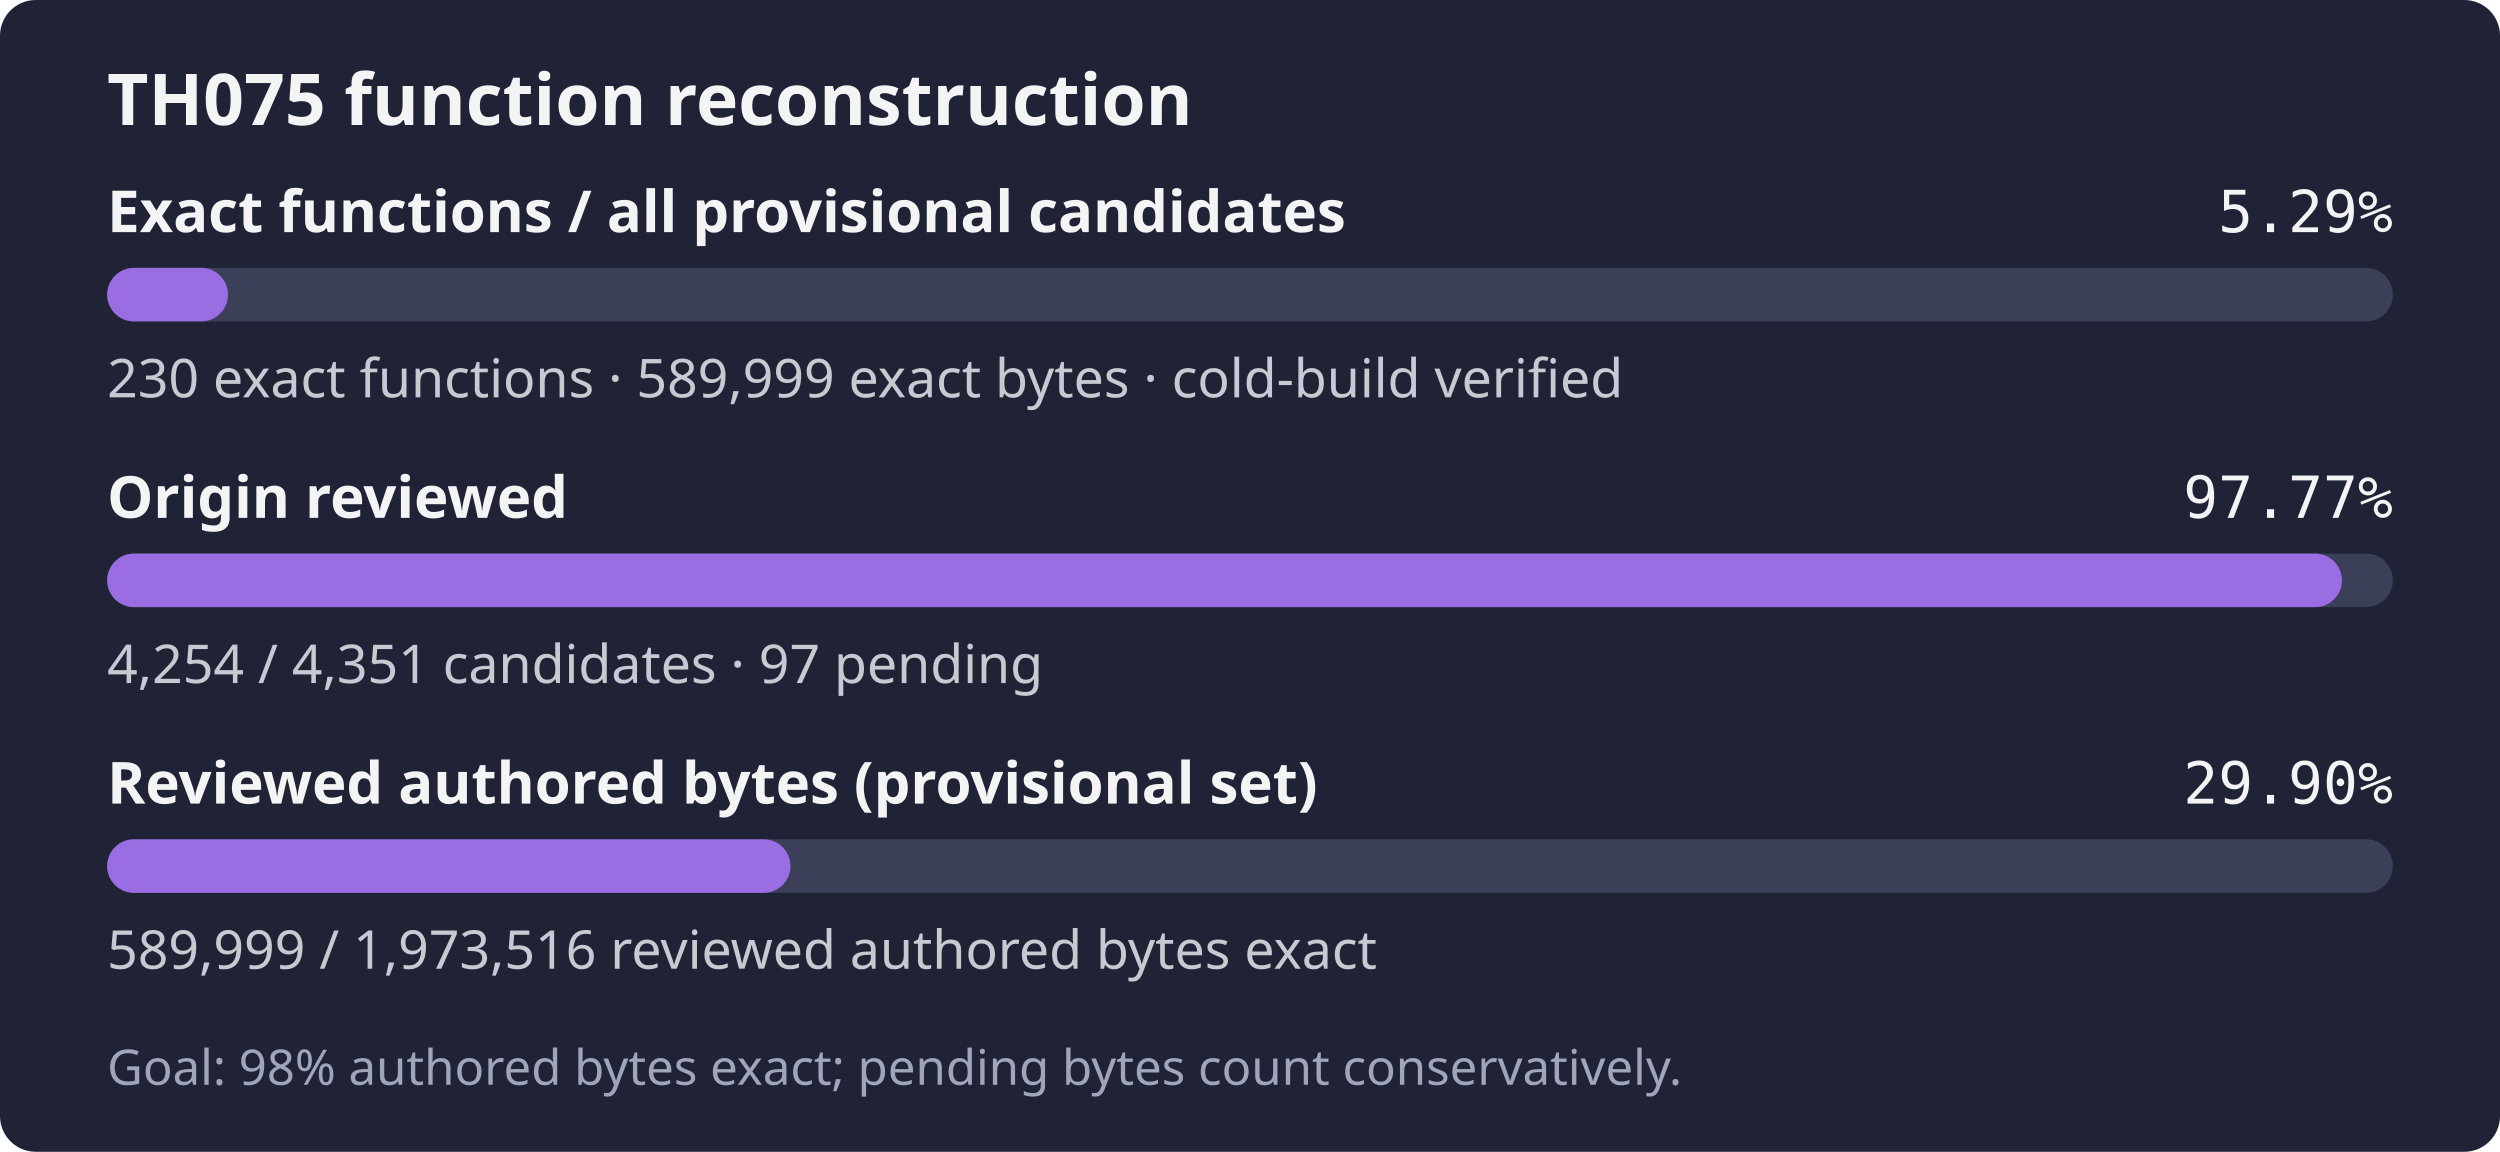
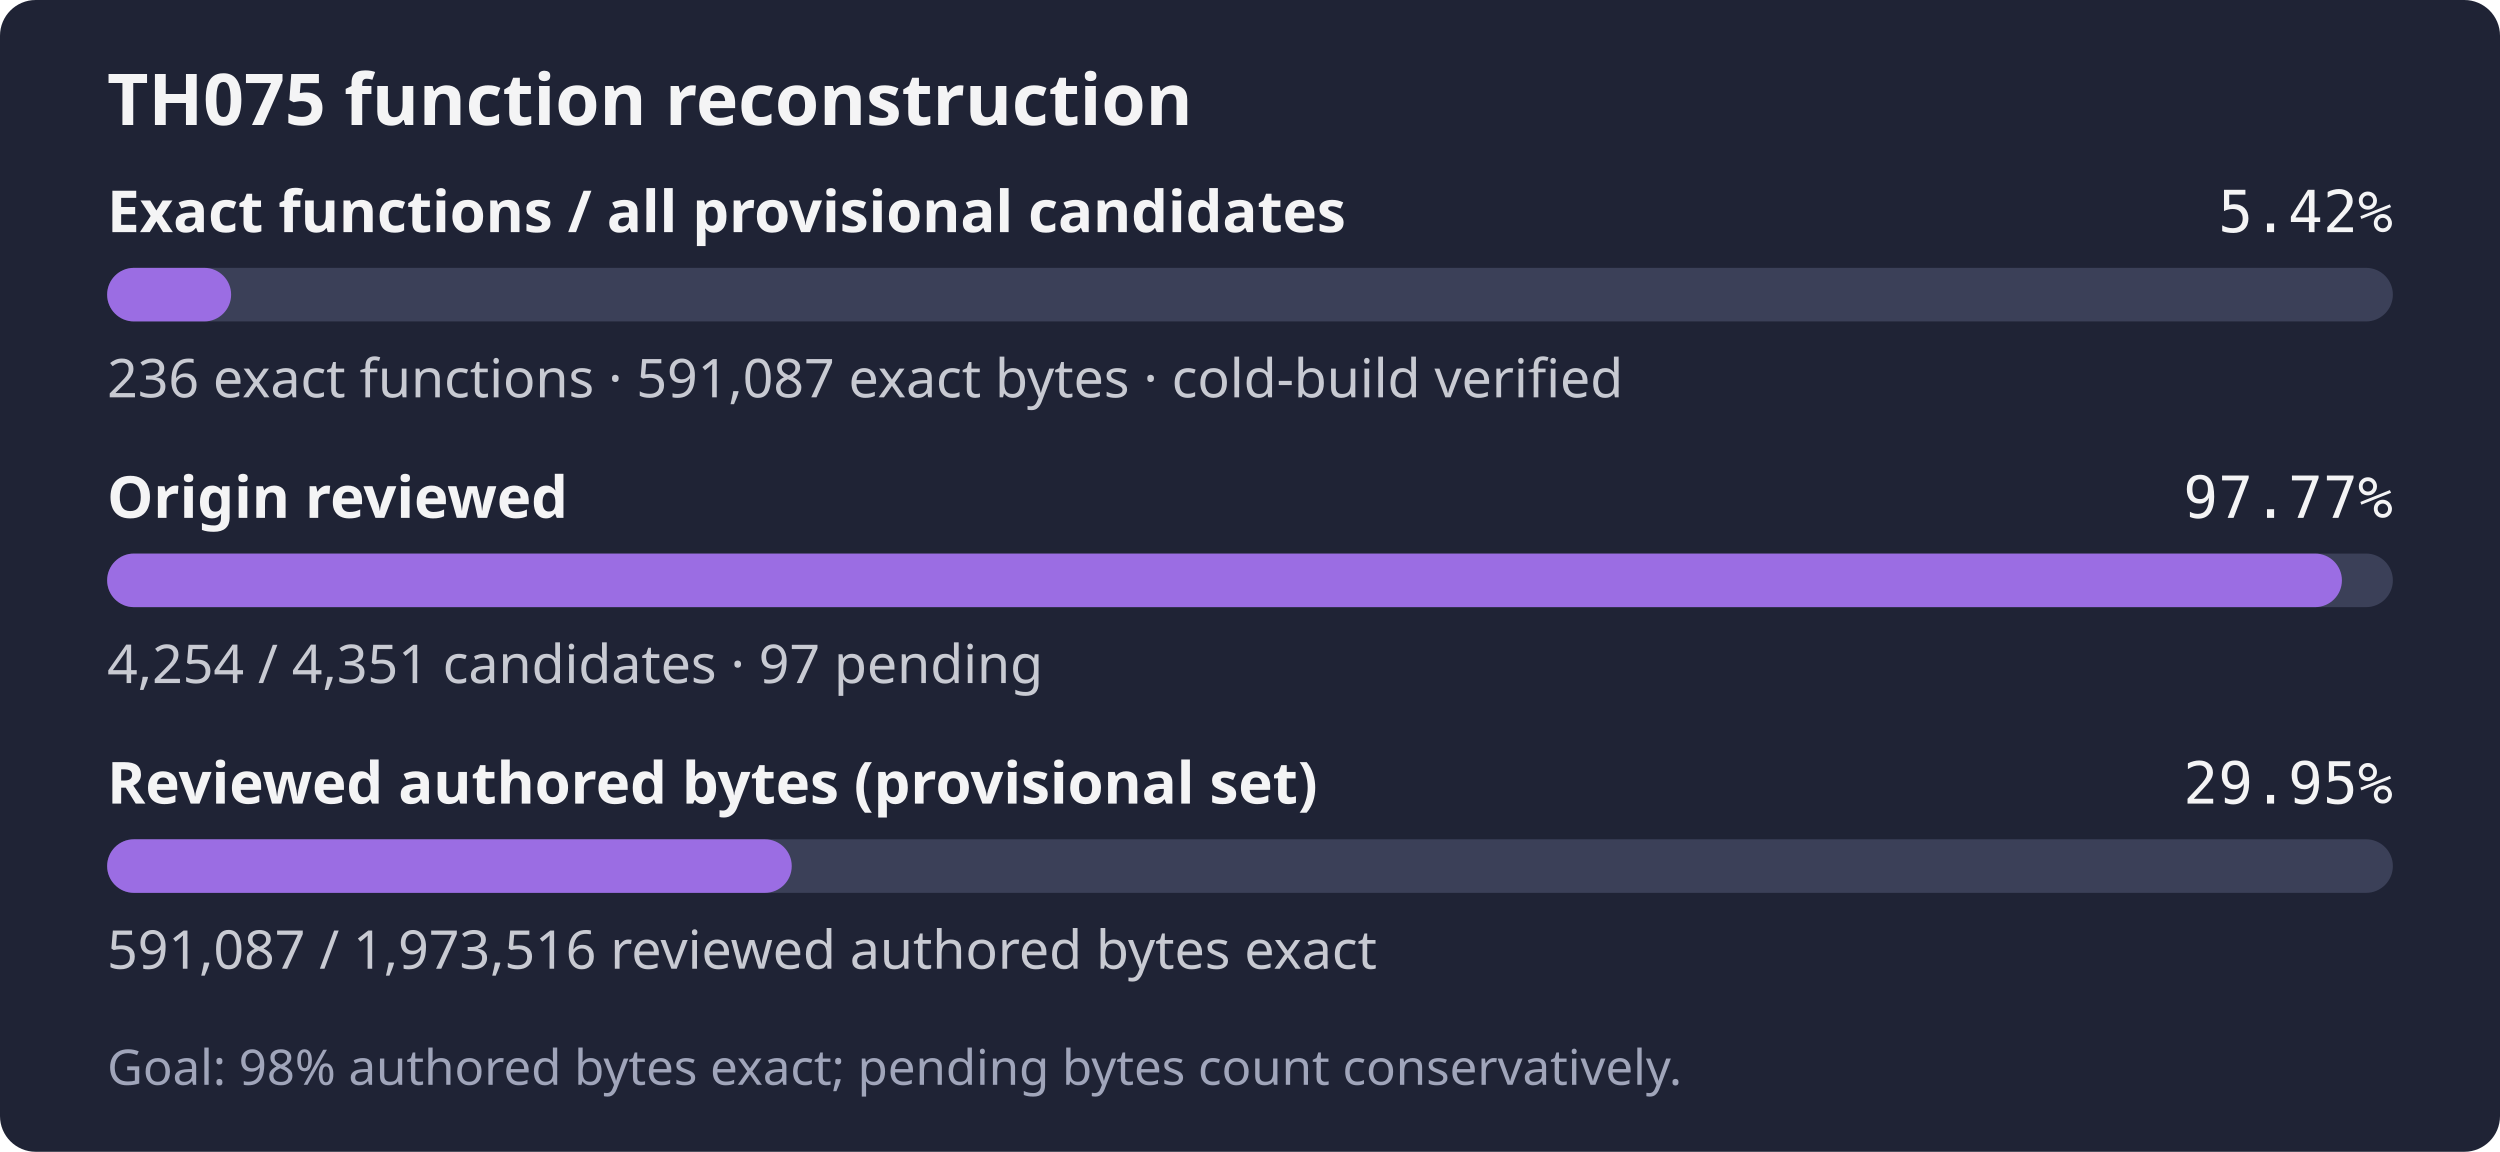
- <svg xmlns="http://www.w3.org/2000/svg" width="560" height="258" role="img" aria-label="TH075: 230 exact functions, 589,999 exact bytes; 4,254 of 4,351 candidates reviewed; Goal: 98% authored bytes exact; pending bytes count conservatively.">
+ <svg xmlns="http://www.w3.org/2000/svg" width="560" height="258" role="img" aria-label="TH075: 236 exact functions, 591,087 exact bytes; 4,254 of 4,351 candidates reviewed; Goal: 98% authored bytes exact; pending bytes count conservatively.">
  <rect width="560" height="258" rx="8" fill="#1f2335" />
  <text x="24" y="28" fill="#f4f4f5" font-family="sans-serif" font-size="16" font-weight="600">TH075 function reconstruction</text>
  <text x="24" y="52" fill="#f4f4f5" font-family="sans-serif" font-size="13" font-weight="600">Exact functions / all provisional candidates</text>
-   <text x="536" y="52" fill="#f4f4f5" text-anchor="end" font-family="monospace" font-size="13">5.29%</text>
+   <text x="536" y="52" fill="#f4f4f5" text-anchor="end" font-family="monospace" font-size="13">5.42%</text>
  <rect x="24" y="60" width="512" height="12" rx="6" fill="#3b4058" />
-   <rect x="24" y="60" width="27.07" height="12" rx="6" fill="#9b6de3" />
-   <text x="24" y="89" fill="#c8cad2" font-family="sans-serif" font-size="12">230 exact functions · 589,999 exact bytes · cold-build verified</text>
+   <rect x="24" y="60" width="27.77" height="12" rx="6" fill="#9b6de3" />
+   <text x="24" y="89" fill="#c8cad2" font-family="sans-serif" font-size="12">236 exact functions · 591,087 exact bytes · cold-build verified</text>
  <text x="24" y="116" fill="#f4f4f5" font-family="sans-serif" font-size="13" font-weight="600">Origin reviewed</text>
  <text x="536" y="116" fill="#f4f4f5" text-anchor="end" font-family="monospace" font-size="13">97.77%</text>
  <rect x="24" y="124" width="512" height="12" rx="6" fill="#3b4058" />
  <rect x="24" y="124" width="500.59" height="12" rx="6" fill="#9b6de3" />
  <text x="24" y="153" fill="#c8cad2" font-family="sans-serif" font-size="12">4,254 / 4,351 candidates · 97 pending</text>
  <text x="24" y="180" fill="#f4f4f5" font-family="sans-serif" font-size="13" font-weight="600">Reviewed authored bytes (provisional set)</text>
-   <text x="536" y="180" fill="#f4f4f5" text-anchor="end" font-family="monospace" font-size="13">29.90%</text>
+   <text x="536" y="180" fill="#f4f4f5" text-anchor="end" font-family="monospace" font-size="13">29.95%</text>
  <rect x="24" y="188" width="512" height="12" rx="6" fill="#3b4058" />
-   <rect x="24" y="188" width="153.07" height="12" rx="6" fill="#9b6de3" />
-   <text x="24" y="217" fill="#c8cad2" font-family="sans-serif" font-size="12">589,999 / 1,973,516 reviewed authored bytes exact</text>
+   <rect x="24" y="188" width="153.35" height="12" rx="6" fill="#9b6de3" />
+   <text x="24" y="217" fill="#c8cad2" font-family="sans-serif" font-size="12">591,087 / 1,973,516 reviewed authored bytes exact</text>
  <text x="24" y="243" fill="#a0a5ba" font-family="sans-serif" font-size="11">Goal: 98% authored bytes exact; pending bytes count conservatively.</text>
</svg>
